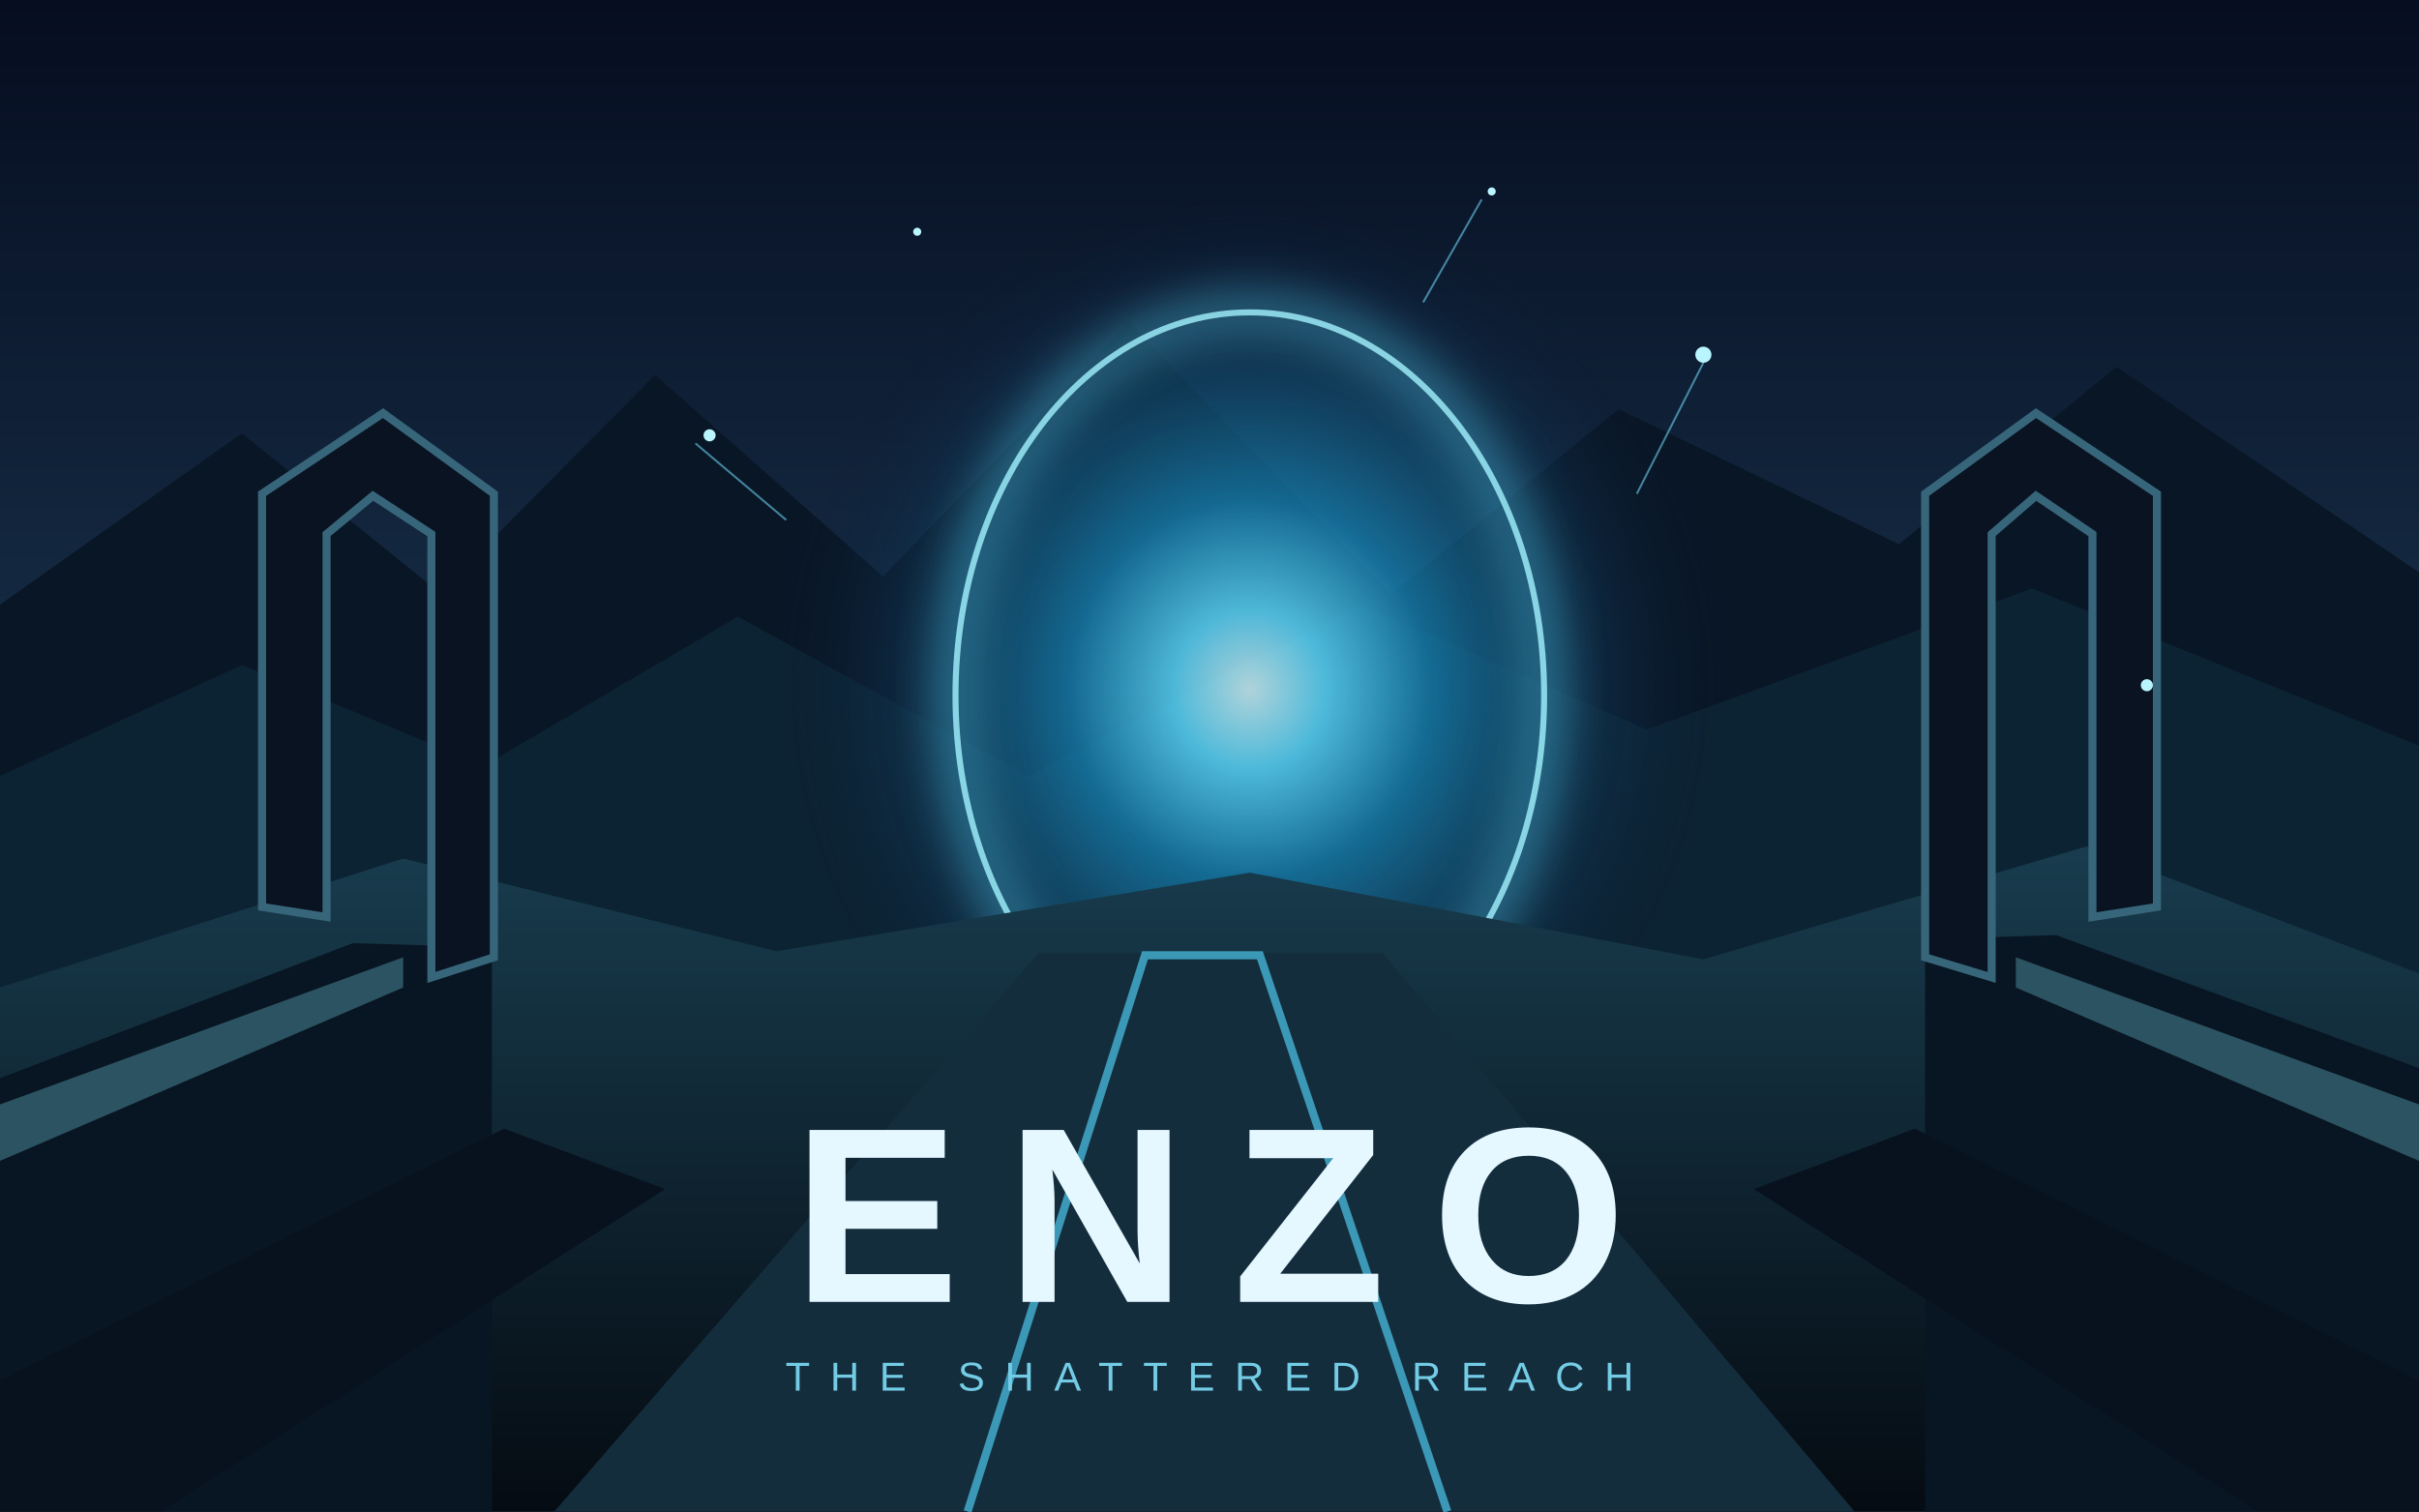
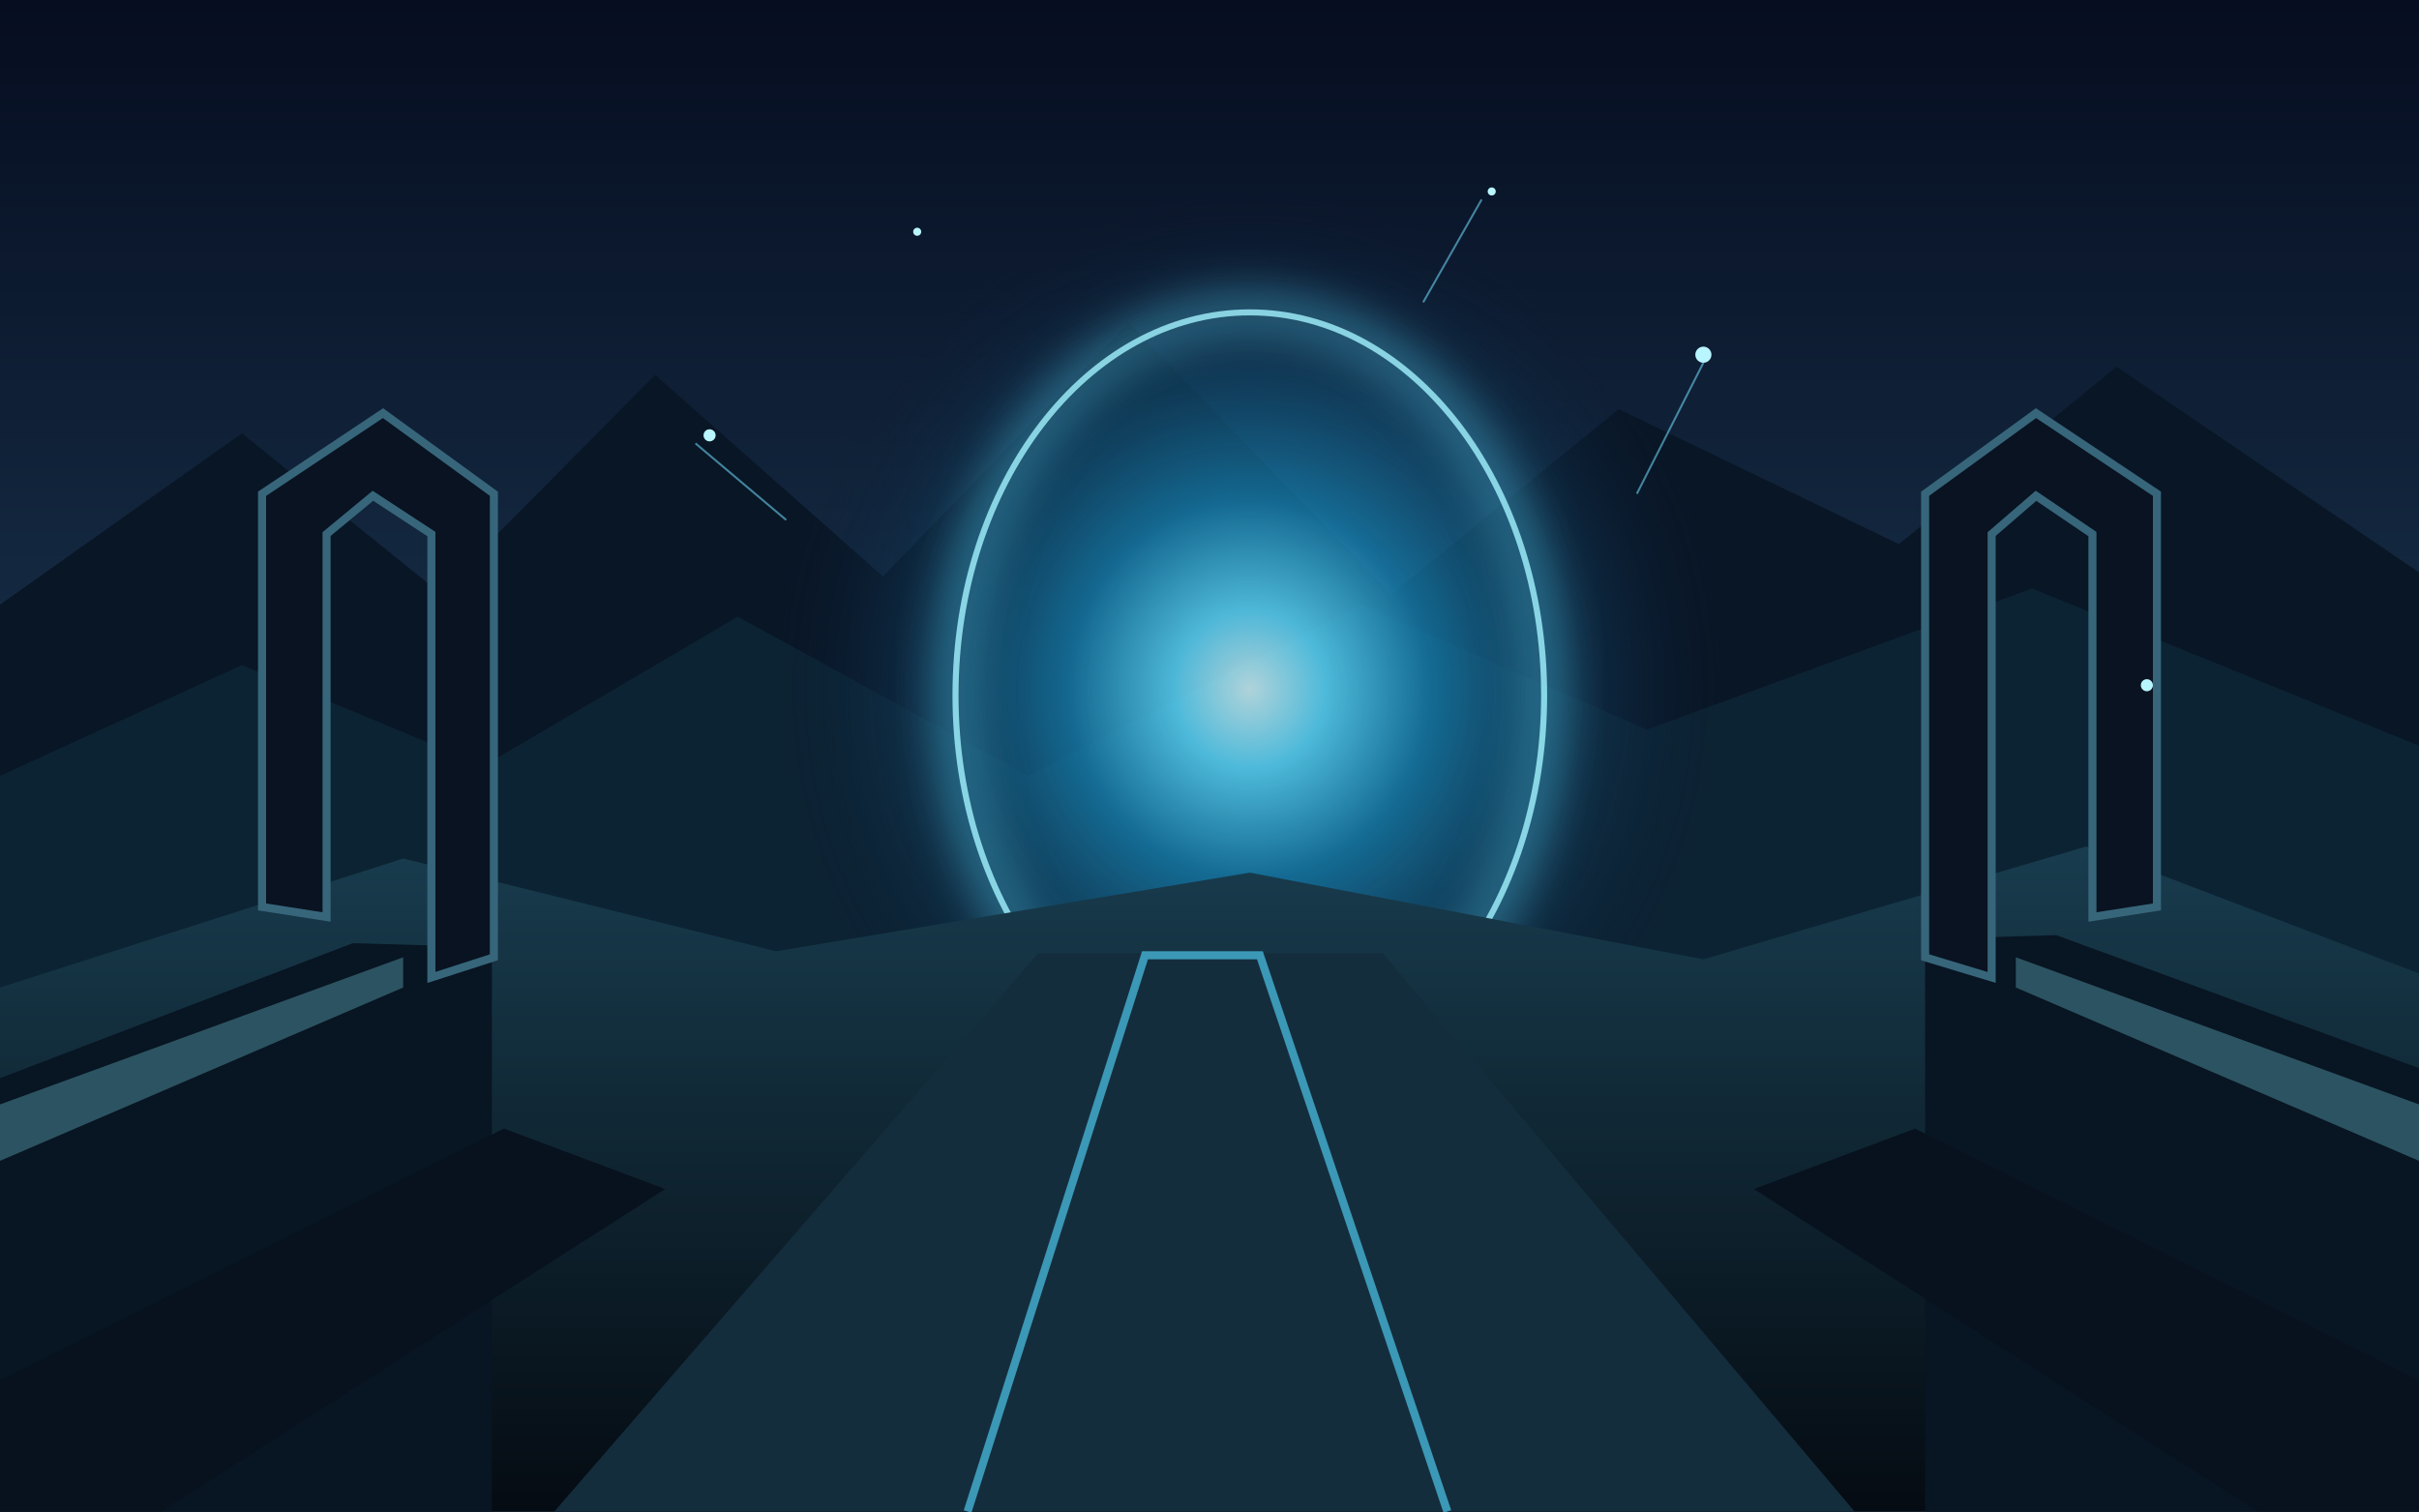
<svg xmlns="http://www.w3.org/2000/svg" viewBox="0 0 1200 750" role="img" aria-label="Enzo cinematic dark fantasy arena with luminous blue portal">
  <defs>
    <linearGradient id="sky" x2="0" y2="1">
      <stop stop-color="#060d20" />
      <stop offset=".53" stop-color="#18324b" />
      <stop offset="1" stop-color="#060d16" />
    </linearGradient>
    <radialGradient id="portal">
      <stop stop-color="#d3faff" />
      <stop offset=".16" stop-color="#5cdbff" />
      <stop offset=".38" stop-color="#167ba9" />
      <stop offset=".72" stop-color="#103552" stop-opacity=".75" />
      <stop offset="1" stop-color="#0b1a31" stop-opacity="0" />
    </radialGradient>
    <linearGradient id="ground" x2="0" y2="1">
      <stop stop-color="#183c4e" />
      <stop offset="1" stop-color="#050b12" />
    </linearGradient>
    <filter id="glow">
      <feGaussianBlur stdDeviation="12" />
    </filter>
  </defs>
  <rect width="1200" height="750" fill="url(#sky)" />
  <path d="M0 300 120 215 218 294 325 186 438 286 560 160 690 295 803 203 942 270 1050 182 1200 284V750H0Z" fill="#091626" />
  <path d="M0 385 120 330 240 380 366 306 510 385 675 300 817 362 1008 292 1200 370V750H0Z" fill="#0c2333" />
  <ellipse cx="620" cy="342" rx="235" ry="245" fill="url(#portal)" opacity=".82" />
  <ellipse cx="620" cy="345" rx="146" ry="190" fill="none" stroke="#5cddff" stroke-width="9" opacity=".8" filter="url(#glow)" />
  <ellipse cx="620" cy="345" rx="146" ry="190" fill="none" stroke="#a2f2ff" stroke-width="3" opacity=".8" />
  <path d="M0 490 200 426 385 472 620 433 845 476 1035 420 1200 483V750H0Z" fill="url(#ground)" />
  <path d="M0 535 175 468 244 470 244 750H0ZM1200 530 1020 464 955 466 955 750H1200Z" fill="#081522" />
  <path d="M0 548 200 475 200 490 0 576ZM1200 548 1000 475 1000 490 1200 576Z" fill="#2c5361" />
  <path d="M130 450 130 245 190 205 245 245 245 475 214 485 214 265 185 246 162 265 162 455ZM955 475 955 245 1010 205 1070 245 1070 450 1038 455 1038 265 1010 246 988 265 988 485Z" fill="#091321" stroke="#37667b" stroke-width="4" />
  <path d="M275 750 515 473 686 473 920 750Z" fill="#142d3d" />
  <path d="M480 750 568 474 625 474 718 750" fill="none" stroke="#4bc6e9" stroke-width="4" opacity=".7" />
  <path d="M0 685 250 560 330 590 80 750H0ZM1200 685 950 560 870 590 1120 750H1200Z" fill="#07121e" />
  <g fill="#b9f5ff">
    <circle cx="352" cy="216" r="3" />
    <circle cx="845" cy="176" r="4" />
    <circle cx="740" cy="95" r="2" />
    <circle cx="455" cy="115" r="2" />
    <circle cx="1065" cy="340" r="3" />
  </g>
  <g stroke="#72dfff" opacity=".55">
    <path d="M345 220 390 258" />
    <path d="M845 180 812 245" />
    <path d="M735 99 706 150" />
  </g>
-   <text x="600" y="646" font-family="Arial,sans-serif" font-weight="900" font-size="124" letter-spacing="23" text-anchor="middle" fill="#e5f7ff">ENZO</text>
-   <text x="600" y="690" font-family="Arial,sans-serif" font-size="20" letter-spacing="10" text-anchor="middle" fill="#73cce5">THE SHATTERED REACH</text>
</svg>
